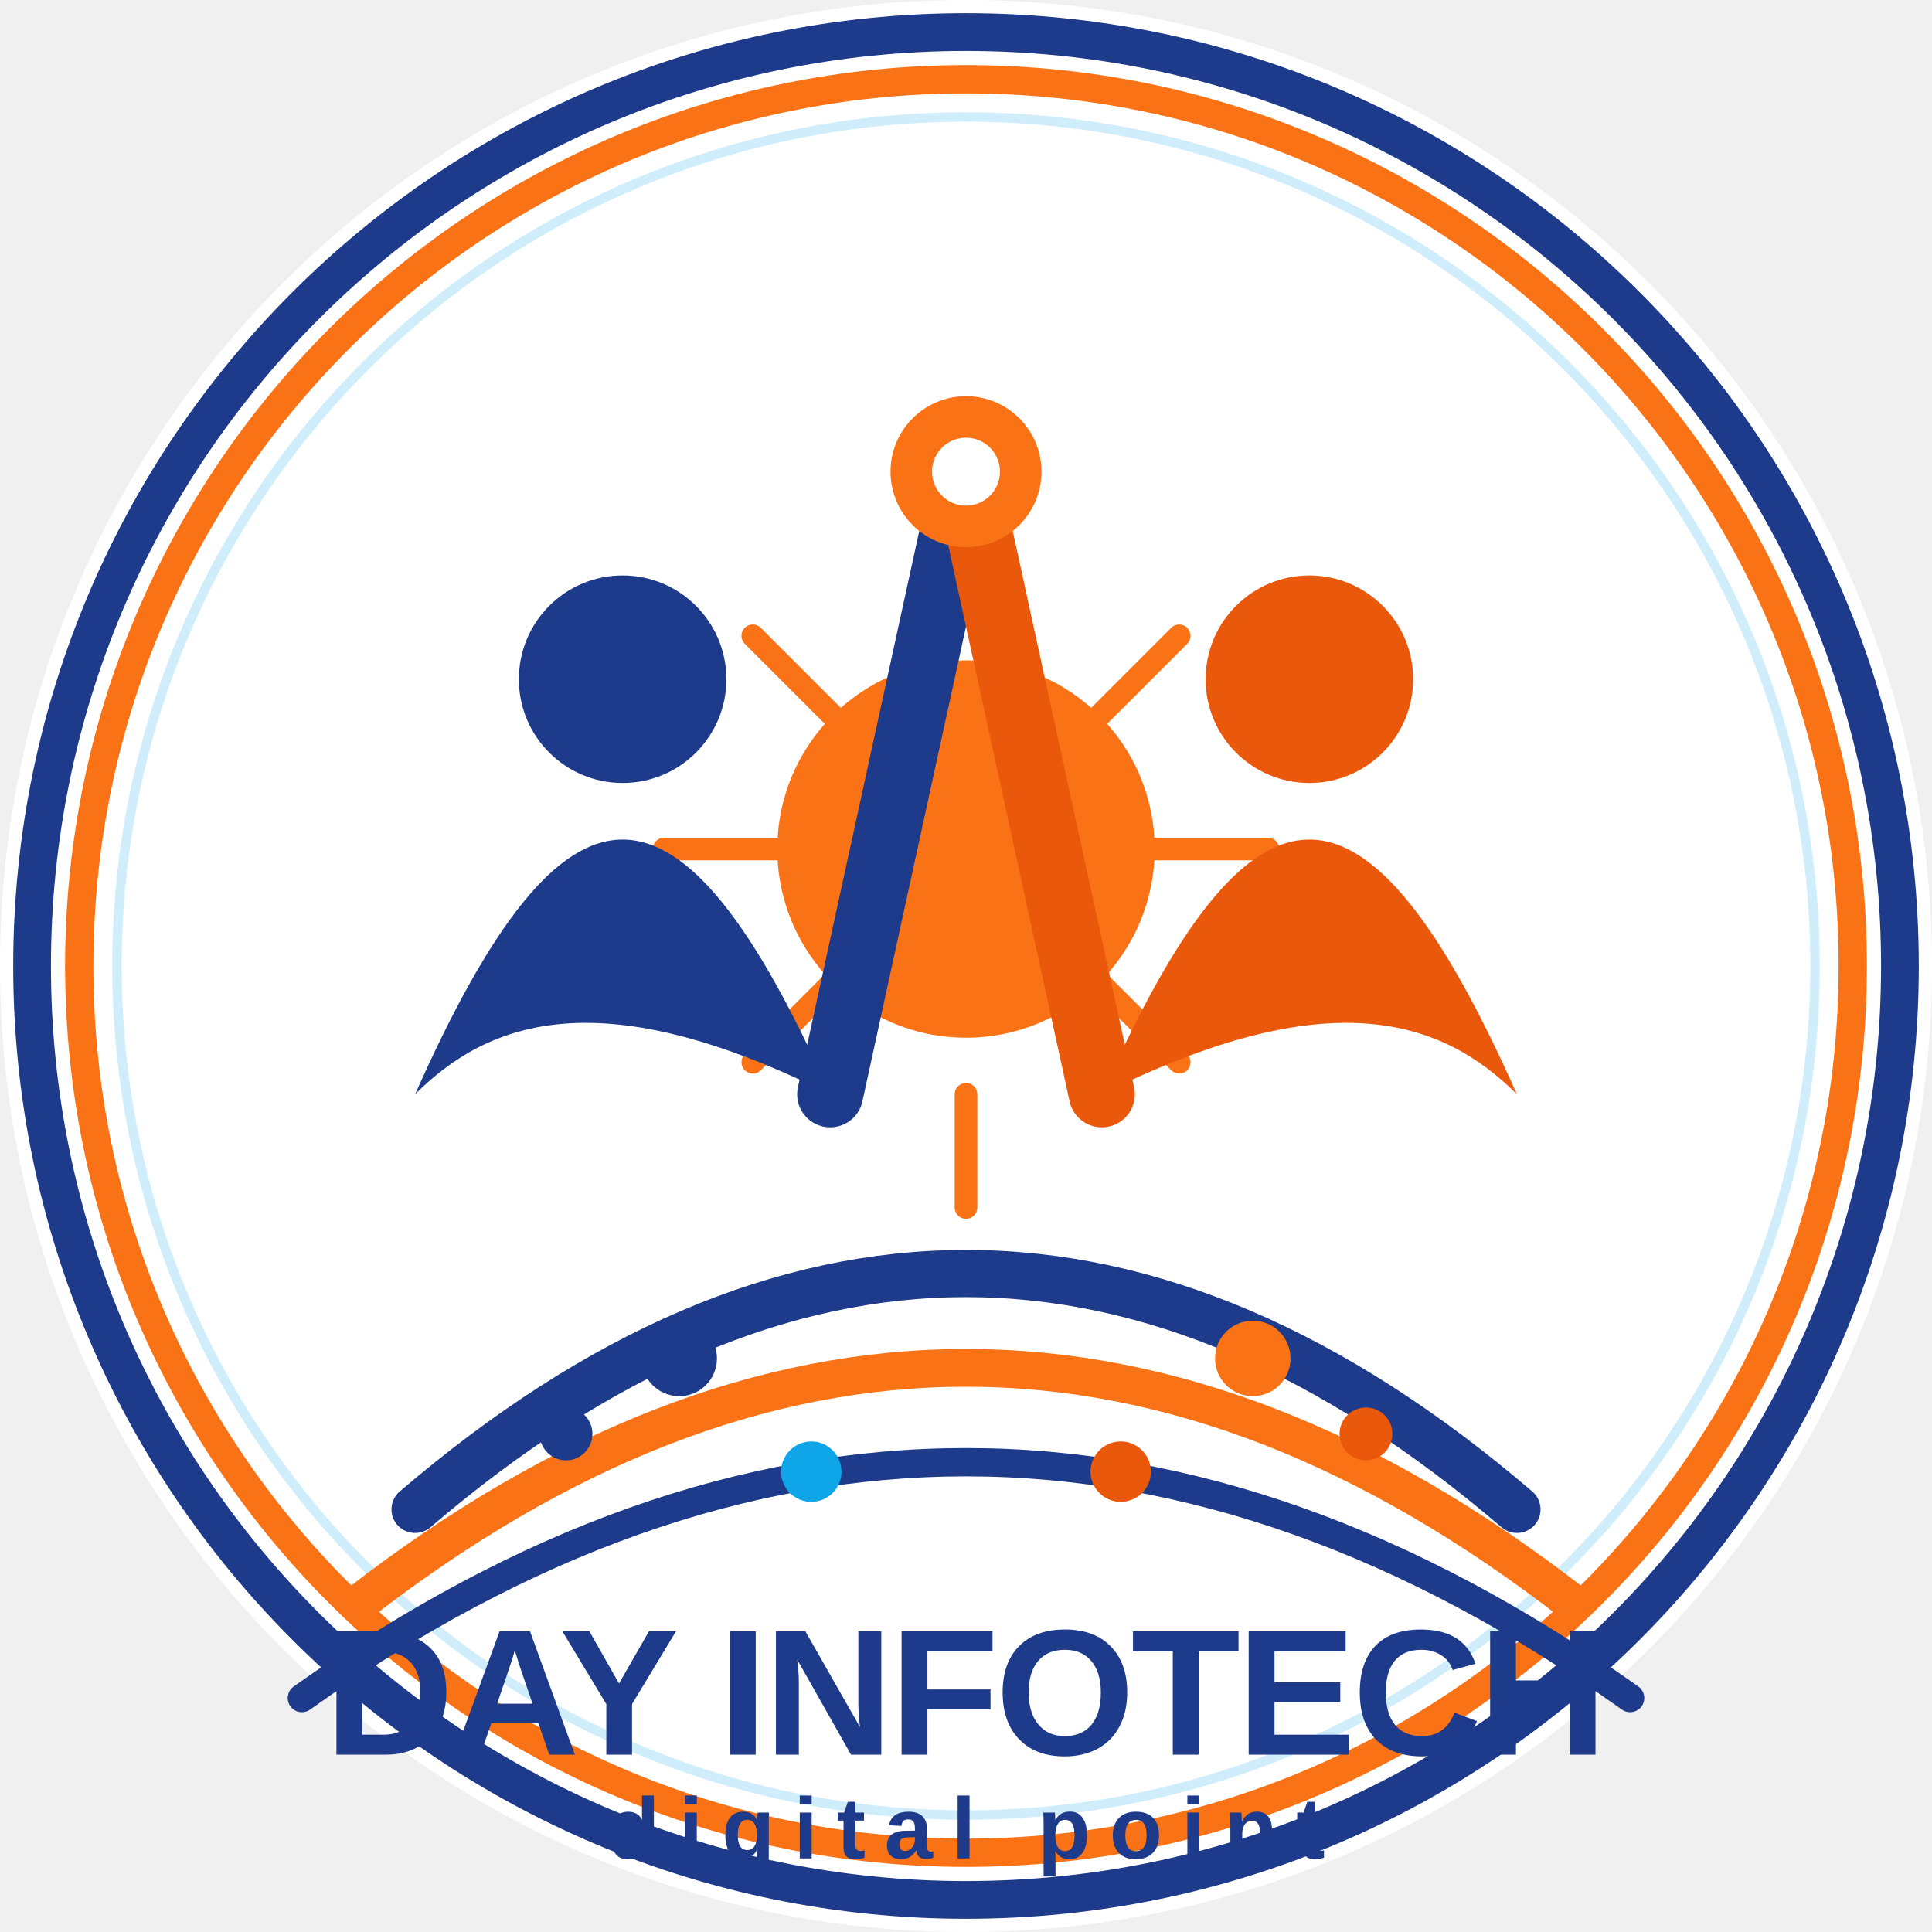
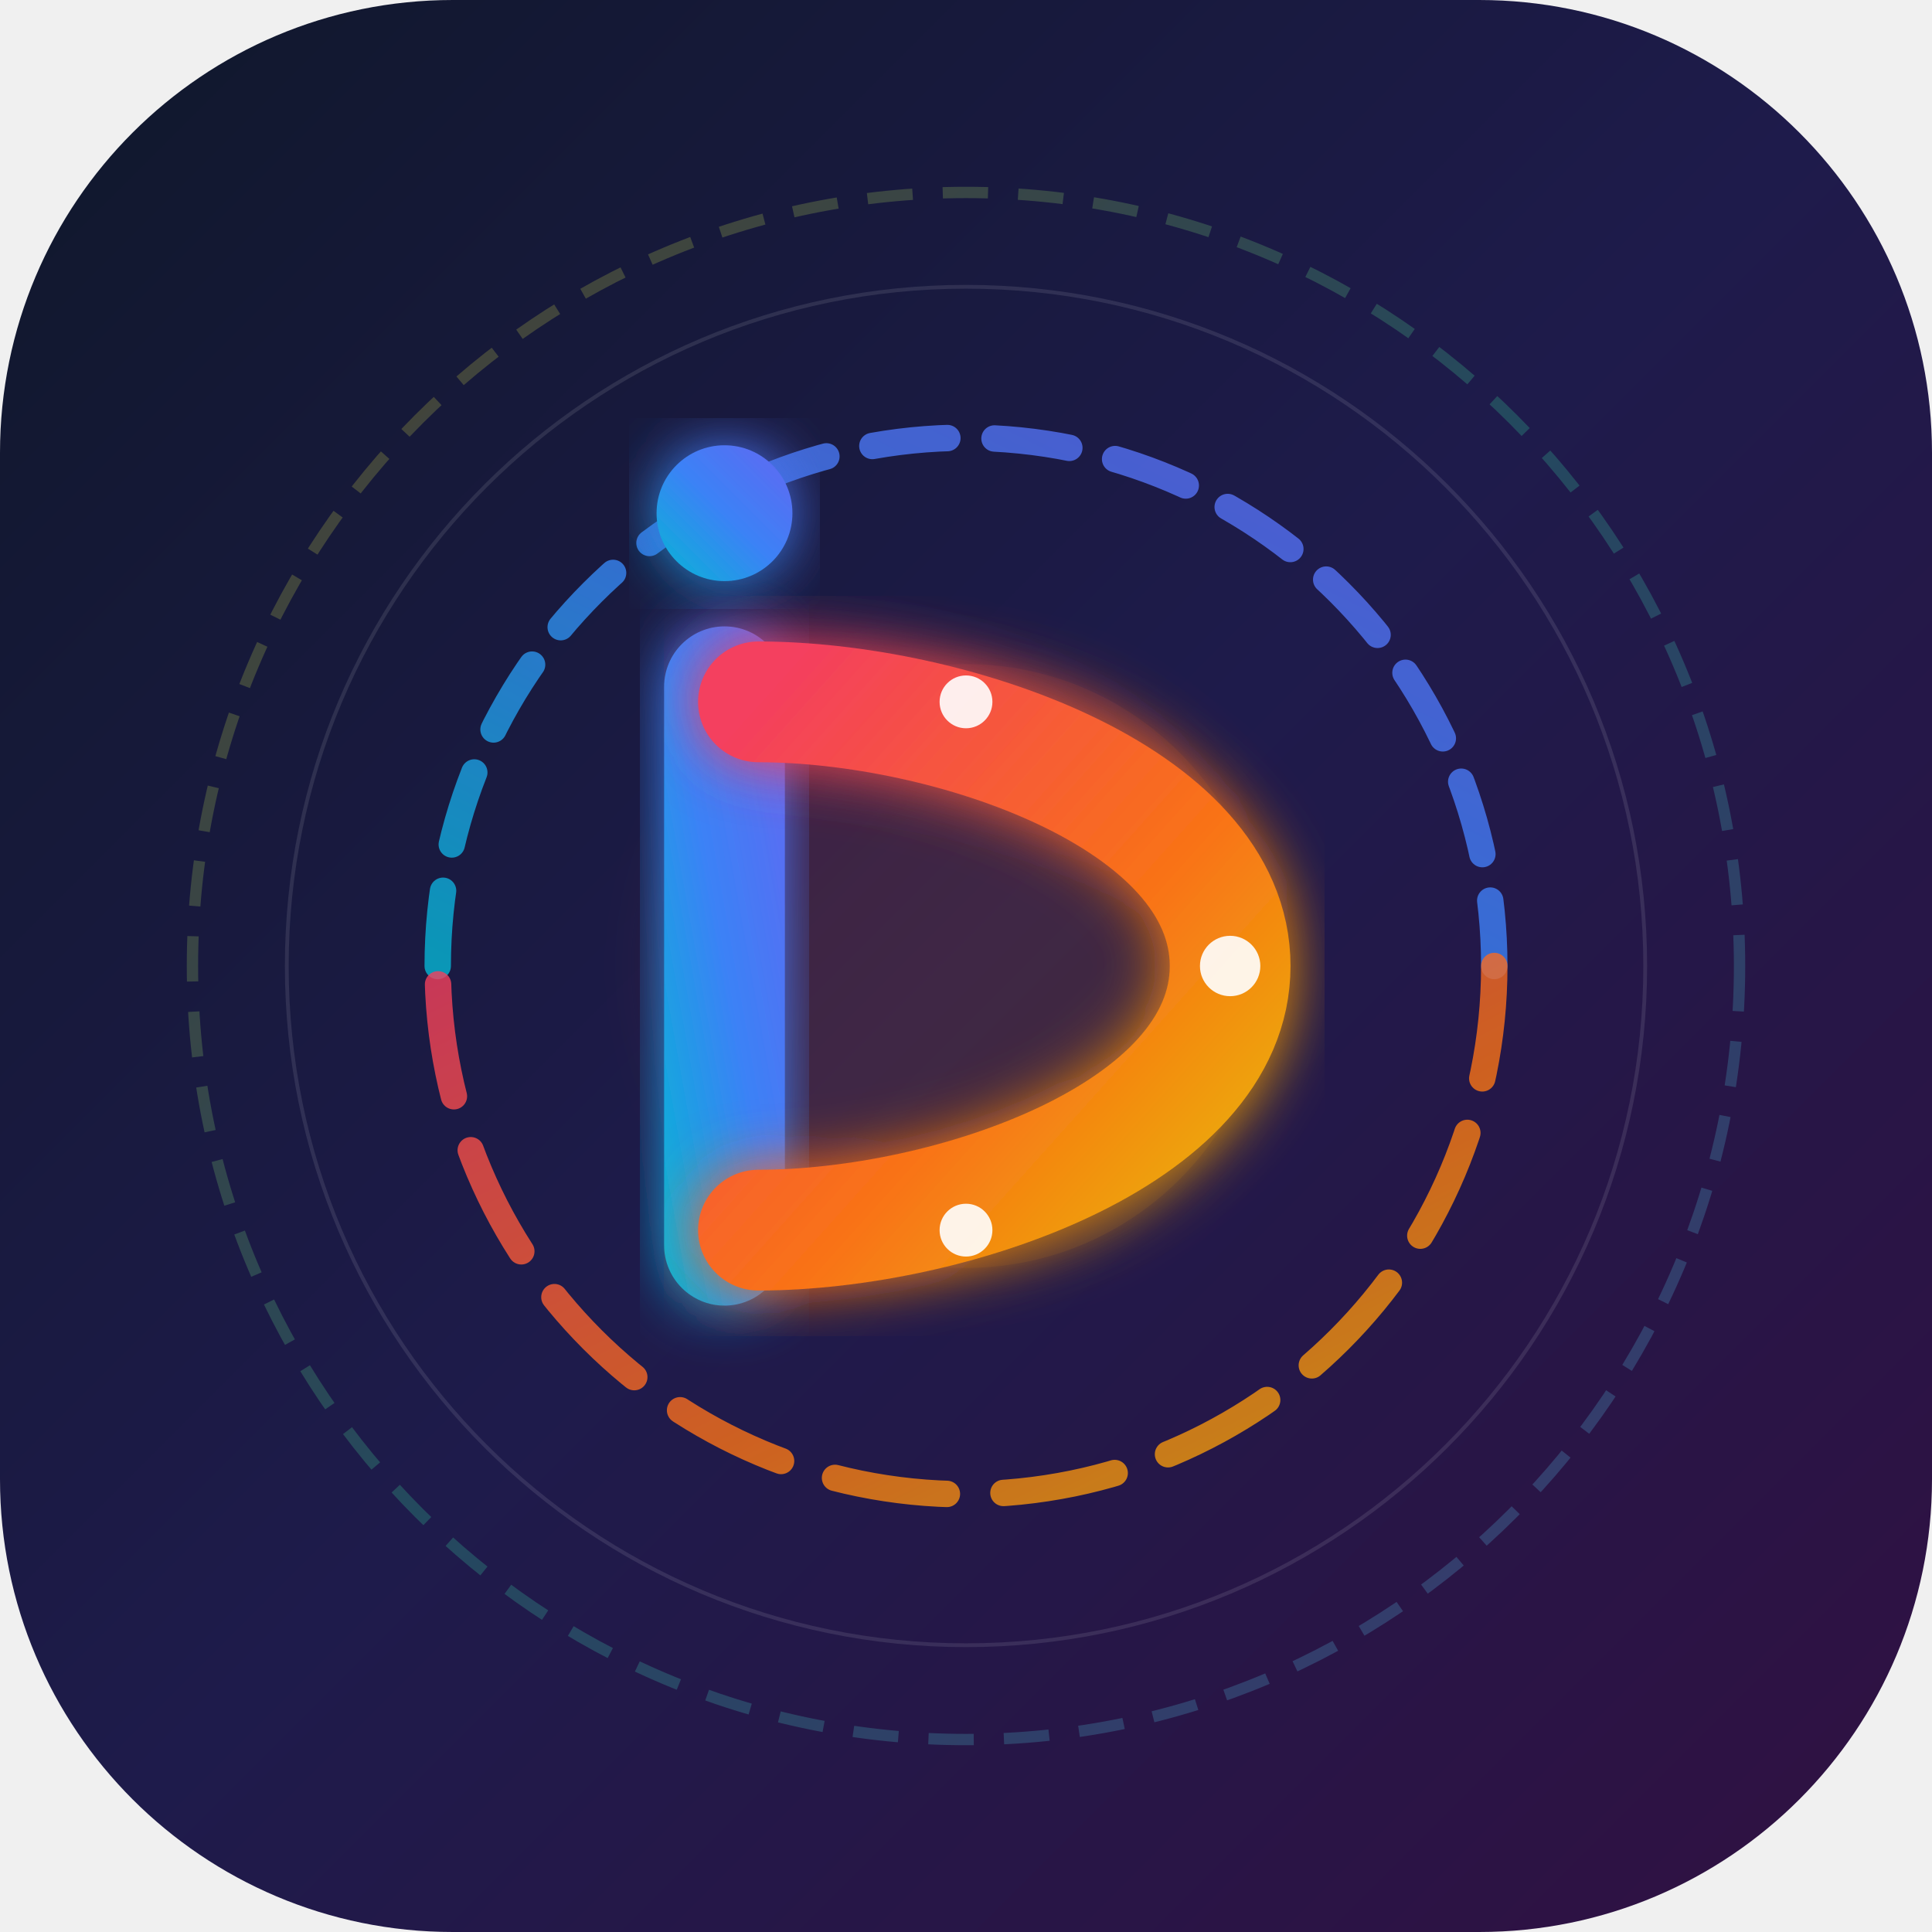
<svg xmlns="http://www.w3.org/2000/svg" width="1024" height="1024" viewBox="0 0 1024 1024" fill="none">
-   <circle cx="512" cy="512" r="512" fill="white" />
-   <circle cx="512" cy="512" r="495" stroke="#1E3A8A" stroke-width="20" />
-   <circle cx="512" cy="512" r="470" stroke="#F97316" stroke-width="15" />
-   <circle cx="512" cy="512" r="450" stroke="#0EA5E9" stroke-width="5" opacity="0.2" />
-   <g id="Sun">
-     <circle cx="512" cy="450" r="100" fill="#F97316" />
-     <g stroke="#F97316" stroke-width="12" stroke-linecap="round">
-       <line x1="512" y1="320" x2="512" y2="260" />
-       <line x1="512" y1="580" x2="512" y2="640" />
-       <line x1="412" y1="450" x2="352" y2="450" />
-       <line x1="612" y1="450" x2="672" y2="450" />
-       <line x1="441" y1="379" x2="399" y2="337" />
-       <line x1="583" y1="521" x2="625" y2="563" />
-       <line x1="441" y1="521" x2="399" y2="563" />
-       <line x1="583" y1="379" x2="625" y2="337" />
-     </g>
+   <defs>
+     <linearGradient id="bgGradient" x1="0%" y1="0%" x2="100%" y2="100%">
+       <stop offset="0%" stop-color="#0f172a" />
+       <stop offset="50%" stop-color="#1e1b4b" />
+       <stop offset="100%" stop-color="#311042" />
+     </linearGradient>
+     <linearGradient id="sunGradient" x1="0%" y1="0%" x2="100%" y2="100%">
+       <stop offset="0%" stop-color="#f43f5e" />
+       <stop offset="60%" stop-color="#f97316" />
+       <stop offset="100%" stop-color="#eab308" />
+     </linearGradient>
+     <linearGradient id="techGradient" x1="0%" y1="100%" x2="100%" y2="0%">
+       <stop offset="0%" stop-color="#06b6d4" />
+       <stop offset="50%" stop-color="#3b82f6" />
+       <stop offset="100%" stop-color="#6366f1" />
+     </linearGradient>
+     <linearGradient id="ringGradient" x1="0%" y1="0%" x2="100%" y2="100%">
+       <stop offset="0%" stop-color="#fbbf24" />
+       <stop offset="50%" stop-color="#34d399" />
+       <stop offset="100%" stop-color="#60a5fa" />
+     </linearGradient>
+     <filter id="neonGlow" x="-20%" y="-20%" width="140%" height="140%">
+       <feGaussianBlur in="SourceGraphic" stdDeviation="16" result="blur" />
+       <feMerge>
+         <feMergeNode in="blur" />
+         <feMergeNode in="SourceGraphic" />
+       </feMerge>
+     </filter>
+   </defs>
+   <rect width="1024" height="1024" rx="240" fill="url(#bgGradient)" />
+   <circle cx="512" cy="512" r="410" stroke="url(#ringGradient)" stroke-width="6" stroke-dasharray="24 16" opacity="0.25" />
+   <circle cx="512" cy="512" r="360" stroke="#ffffff" stroke-width="2" opacity="0.1" />
+   <circle cx="512" cy="512" r="160" fill="url(#sunGradient)" opacity="0.15" filter="url(#neonGlow)" />
+   <g transform="translate(512, 512)">
+     <path d="M -280,0 A 280,280 0 1,1 280,0" fill="none" stroke="url(#techGradient)" stroke-width="14" stroke-linecap="round" stroke-dasharray="40 25" opacity="0.8" />
+     <path d="M 280,0 A 280,280 0 0,1 -280,0" fill="none" stroke="url(#sunGradient)" stroke-width="14" stroke-linecap="round" stroke-dasharray="60 30" opacity="0.8" />
+     <rect x="-160" y="-180" width="64" height="360" rx="32" fill="url(#techGradient)" filter="url(#neonGlow)" />
+     <circle cx="-128" cy="-240" r="36" fill="url(#techGradient)" filter="url(#neonGlow)" />
+     <path d="M -110,-140 C -10,-140 140,-90 140,0 C 140,90 -10,140 -110,140" fill="none" stroke="url(#sunGradient)" stroke-width="64" stroke-linecap="round" stroke-linejoin="round" filter="url(#neonGlow)" />
+     <circle cx="0" cy="-140" r="14" fill="#ffffff" opacity="0.9" />
+     <circle cx="140" cy="0" r="16" fill="#ffffff" opacity="0.9" />
+     <circle cx="0" cy="140" r="14" fill="#ffffff" opacity="0.9" />
  </g>
-   <g id="Figures">
-     <path d="M440 580 C360 400 300 400 220 580 C260 540 320 520 440 580Z" fill="#1E3A8A" />
-     <circle cx="330" cy="360" r="55" fill="#1E3A8A" />
-     <path d="M440 580 L512 250" stroke="#1E3A8A" stroke-width="35" stroke-linecap="round" />
-     <path d="M584 580 C664 400 724 400 804 580 C764 540 704 520 584 580Z" fill="#EA580C" />
-     <circle cx="694" cy="360" r="55" fill="#EA580C" />
-     <path d="M584 580 L512 250" stroke="#EA580C" stroke-width="35" stroke-linecap="round" />
-   </g>
-   <g id="DigitalWaves">
-     <path d="M220 800 Q512 550 804 800" stroke="#1E3A8A" stroke-width="25" fill="none" stroke-linecap="round" />
-     <path d="M190 850 Q512 600 834 850" stroke="#F97316" stroke-width="20" fill="none" stroke-linecap="round" />
-     <path d="M160 900 Q512 650 864 900" stroke="#1E3A8A" stroke-width="15" fill="none" stroke-linecap="round" />
-     <circle cx="360" cy="720" r="20" fill="#1E3A8A" />
-     <circle cx="664" cy="720" r="20" fill="#F97316" />
-     <circle cx="512" cy="250" r="40" fill="#F97316" />
-     <circle cx="512" cy="250" r="18" fill="white" />
-     <circle cx="430" cy="780" r="16" fill="#0EA5E9" />
-     <circle cx="594" cy="780" r="16" fill="#EA580C" />
-     <circle cx="300" cy="760" r="14" fill="#1E3A8A" />
-     <circle cx="724" cy="760" r="14" fill="#EA580C" />
-   </g>
-   <text x="512" y="930" text-anchor="middle" font-family="Arial, Helvetica, sans-serif" font-weight="950" font-size="95" fill="#1E3A8A" letter-spacing="-2">DAY INFOTECH</text>
-   <text x="512" y="985" text-anchor="middle" font-family="Arial, Helvetica, sans-serif" font-weight="700" font-size="46" fill="#1E3A8A" letter-spacing="10">digital point</text>
</svg>
